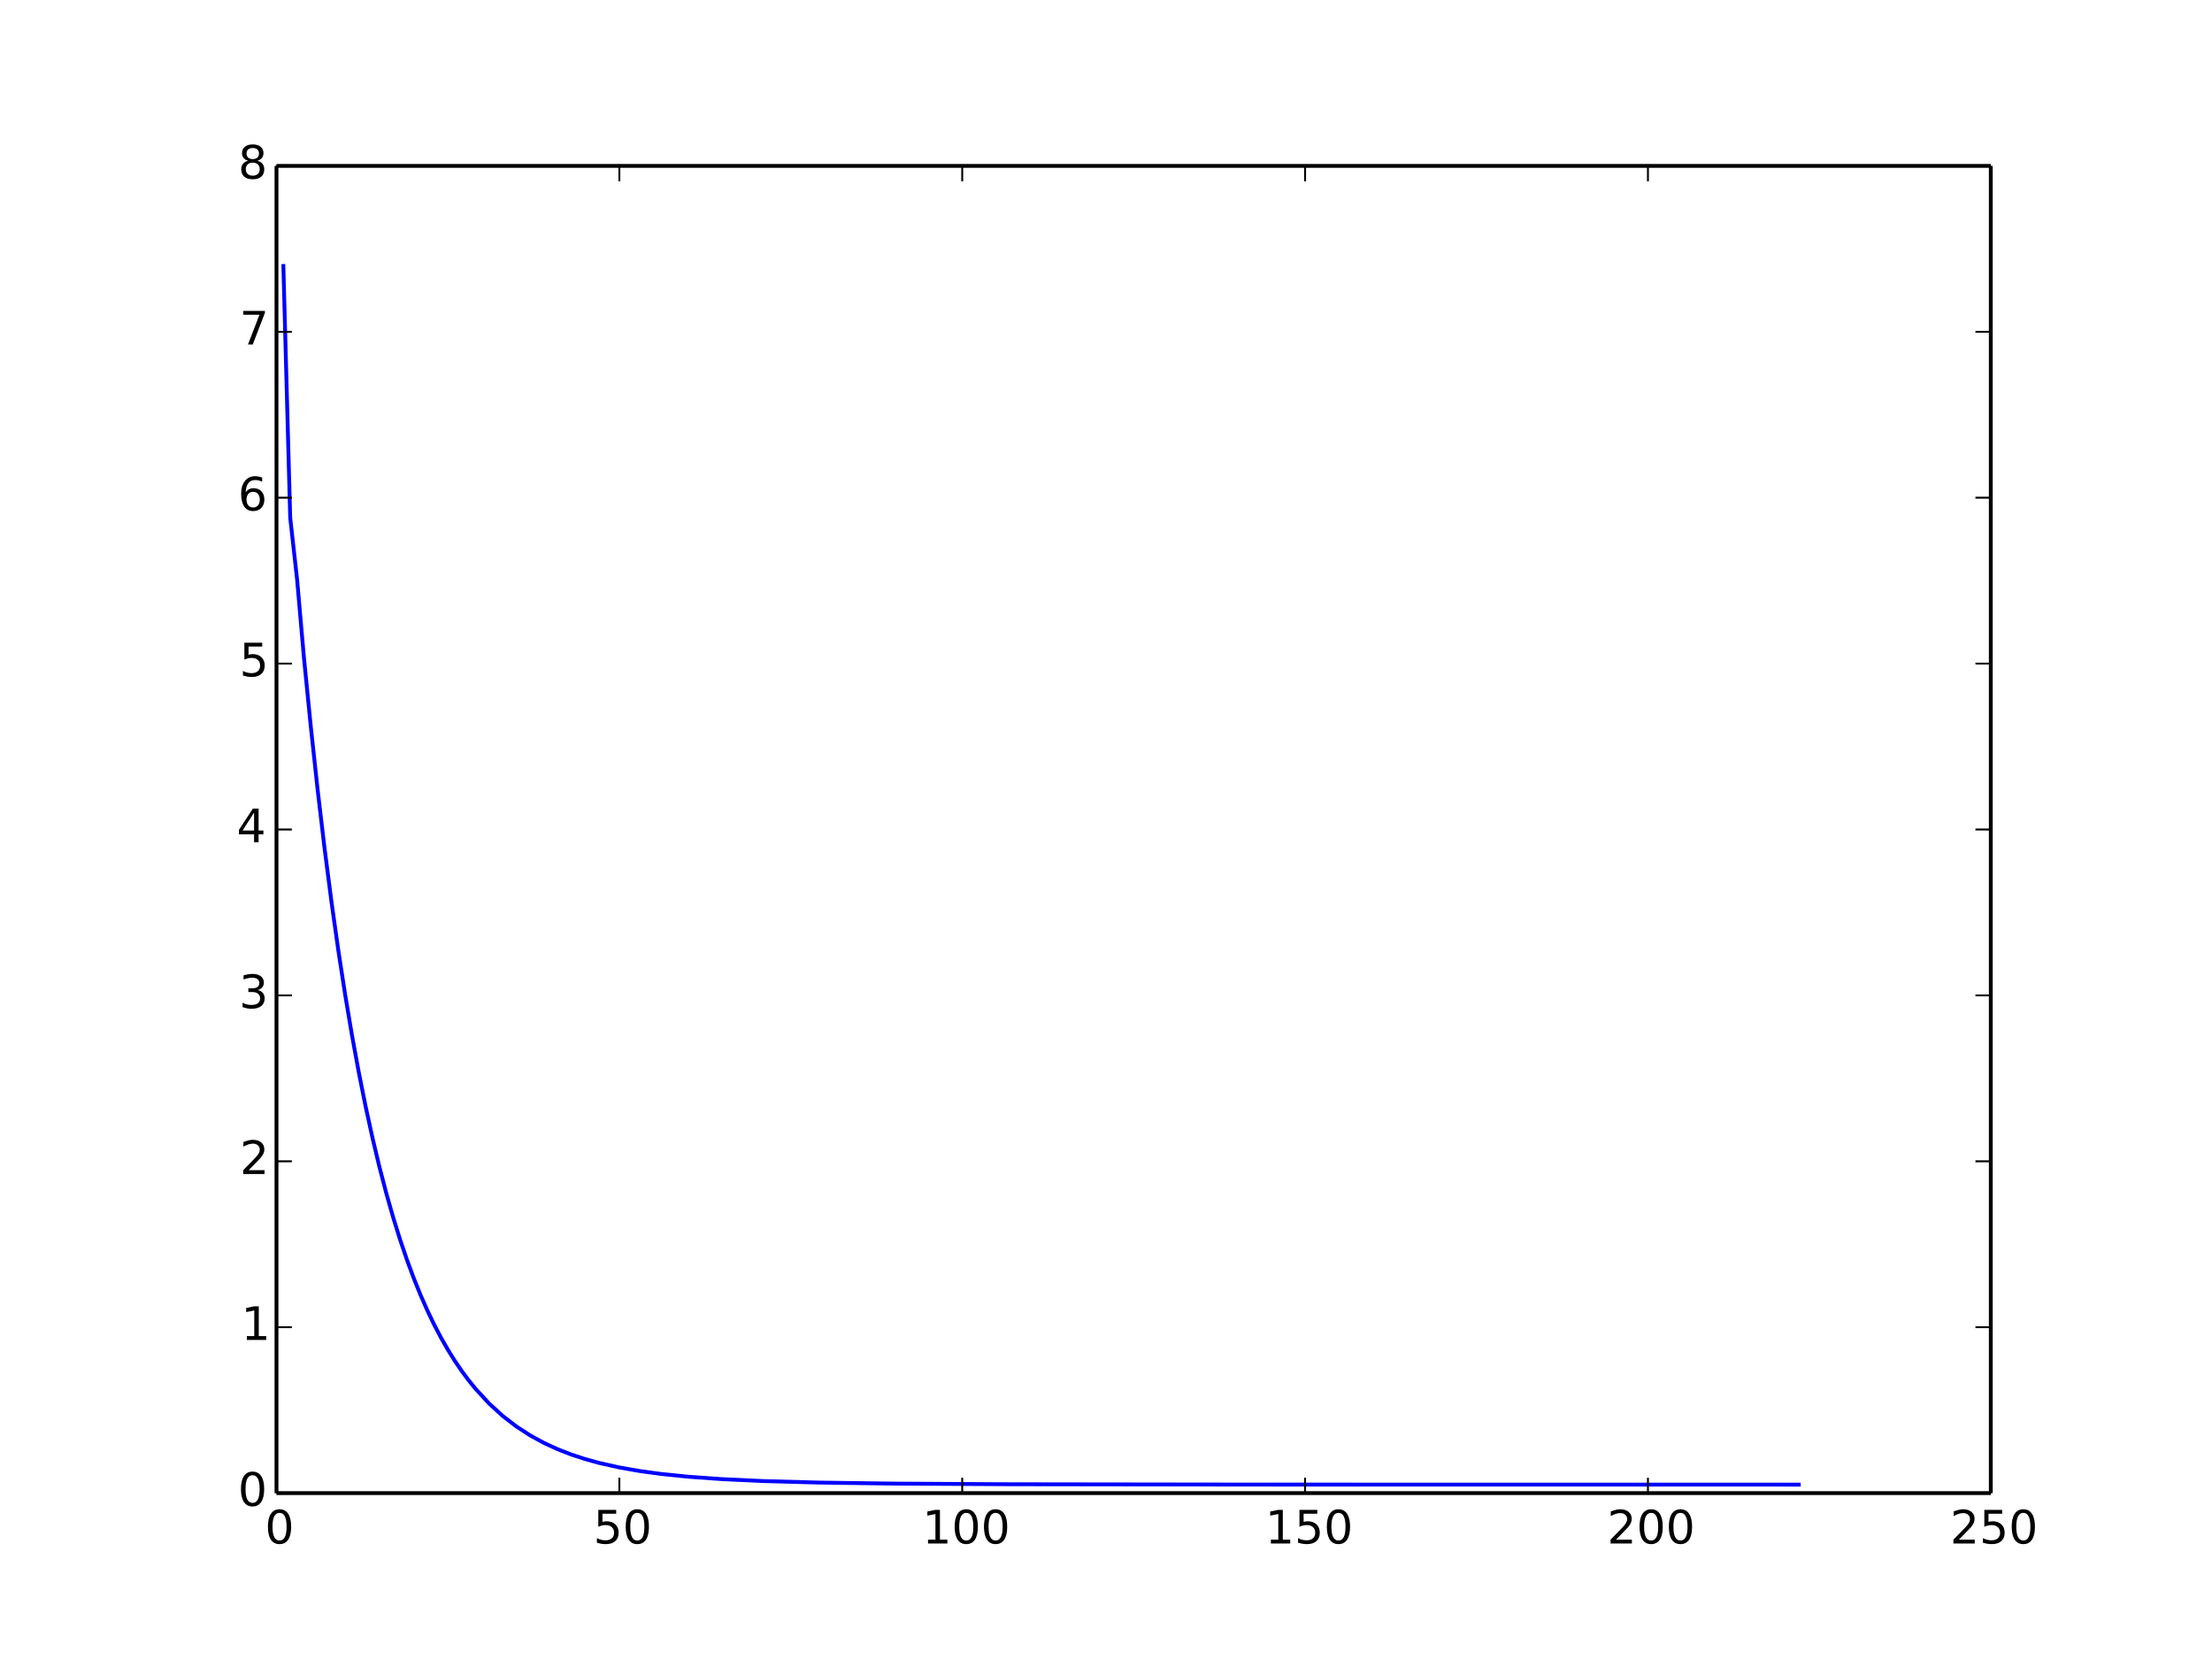
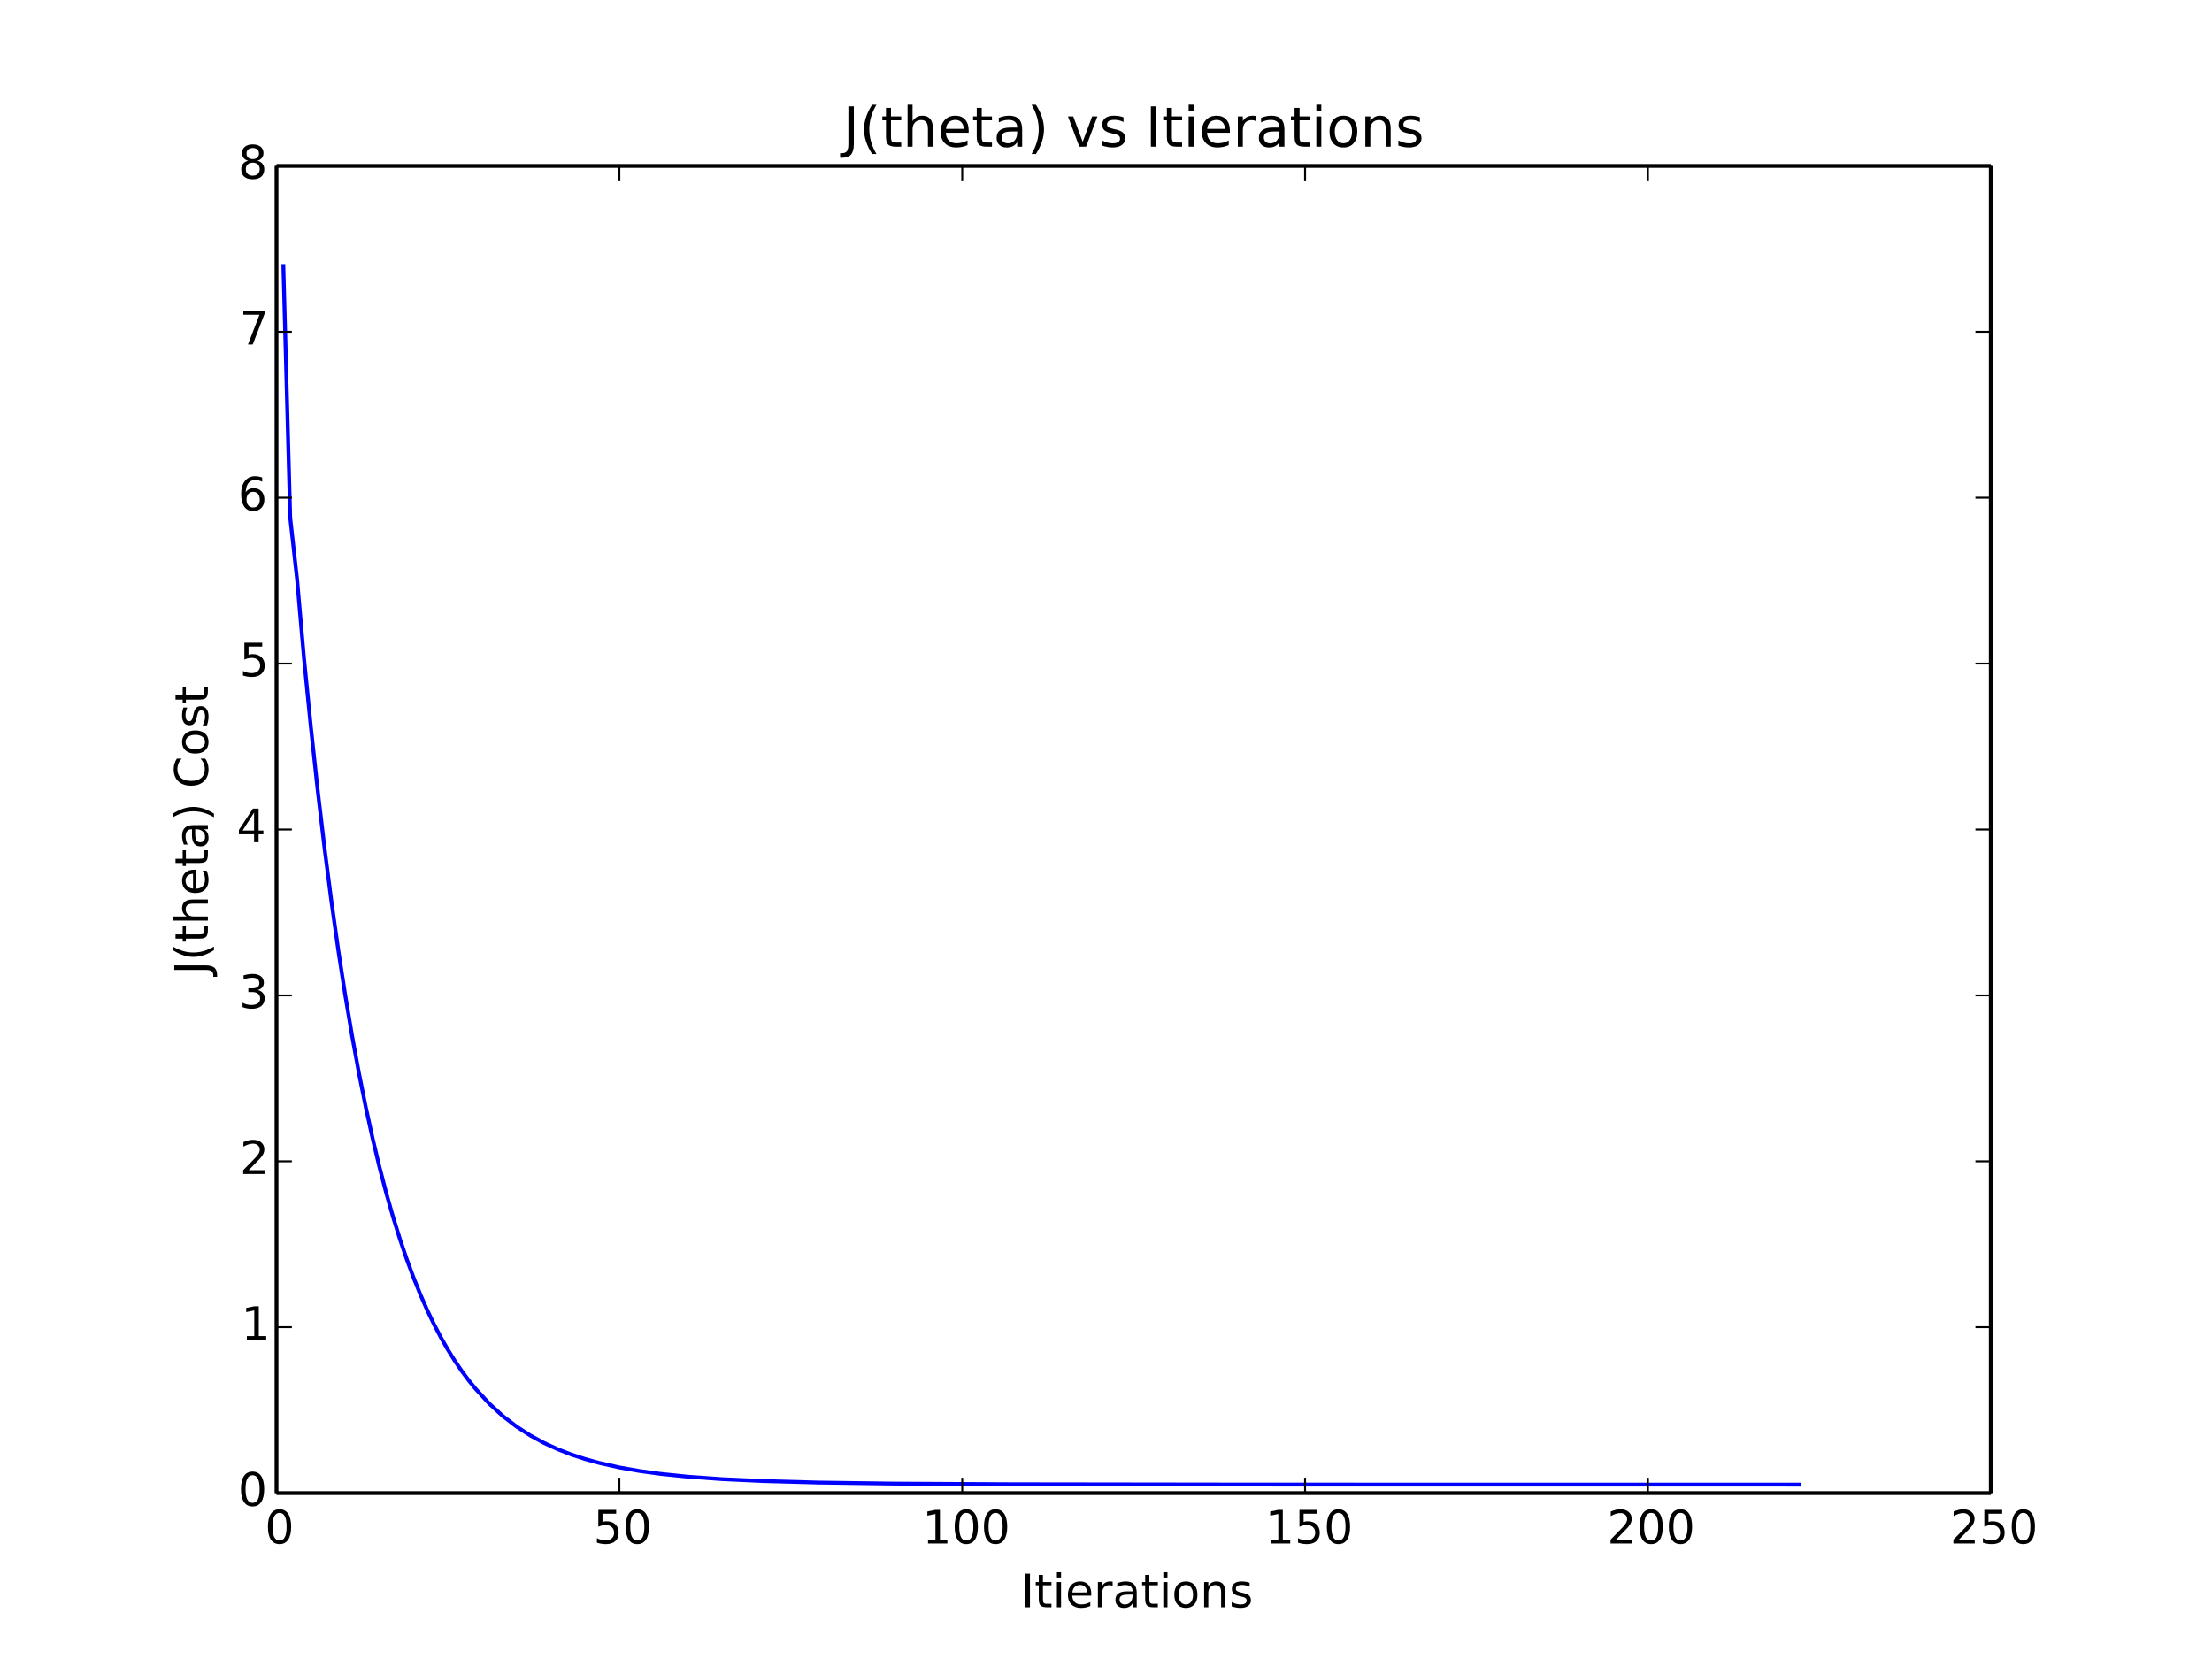
<svg xmlns="http://www.w3.org/2000/svg" xmlns:xlink="http://www.w3.org/1999/xlink" height="432pt" version="1.1" viewBox="0 0 576 432" width="576pt">
  <defs>
    <style type="text/css">
*{stroke-linecap:butt;stroke-linejoin:round;}
  </style>
  </defs>
  <g id="figure_1">
    <g id="patch_1">
      <path d=" M0 432 L576 432 L576 0 L0 0 z " style="fill:#ffffff;" />
    </g>
    <g id="axes_1">
      <g id="patch_2">
        <path d=" M72 388.8 L518.4 388.8 L518.4 43.2 L72 43.2 z " style="fill:#ffffff;" />
      </g>
      <g id="line2d_1">
        <path clip-path="url(#p7ff5b81e1d)" d=" M73.786 69.26 L75.571 134.856 L77.357 150.827 L79.142 171.255 L80.928 189.171 L82.714 205.682 L84.499 220.786 L86.285 234.619 L88.07 247.287 L89.856 258.888 L91.642 269.512 L93.427 279.243 L95.213 288.156 L96.998 296.32 L98.784 303.798 L100.57 310.649 L102.355 316.925 L104.141 322.674 L105.926 327.943 L107.712 332.77 L109.498 337.194 L111.283 341.247 L113.069 344.963 L114.854 348.368 L116.64 351.49 L118.426 354.351 L120.211 356.975 L121.997 359.38 L123.782 361.586 L127.354 365.464 L130.925 368.726 L134.496 371.473 L138.067 373.785 L141.638 375.734 L145.21 377.377 L148.781 378.763 L152.352 379.933 L155.923 380.921 L161.28 382.125 L166.637 383.062 L171.994 383.794 L179.136 384.528 L188.064 385.168 L198.778 385.666 L213.062 386.056 L232.704 386.327 L263.059 386.494 L327.341 386.579 L468.403 386.595 L468.403 386.595" style="fill:none;stroke:#0000ff;stroke-linecap:square;" />
      </g>
      <g id="matplotlib.axis_1">
        <g id="xtick_1">
          <g id="line2d_2">
            <defs>
              <path d=" M0 0 L0 -4" id="mc7db9fdffb" style="stroke:#000000;stroke-width:0.5;" />
            </defs>
            <g>
              <use style="stroke:#000000;stroke-width:0.5;" x="72.0" xlink:href="#mc7db9fdffb" y="388.8" />
            </g>
          </g>
          <g id="line2d_3">
            <defs>
              <path d=" M0 0 L0 4" id="m5a7d422ac3" style="stroke:#000000;stroke-width:0.5;" />
            </defs>
            <g>
              <use style="stroke:#000000;stroke-width:0.5;" x="72.0" xlink:href="#m5a7d422ac3" y="43.2" />
            </g>
          </g>
          <g id="text_1">
            <defs>
              <path d=" M31.781 66.406 Q24.172 66.406 20.328 58.906 Q16.5 51.422 16.5 36.375 Q16.5 21.391 20.328 13.891 Q24.172 6.391 31.781 6.391 Q39.453 6.391 43.281 13.891 Q47.125 21.391 47.125 36.375 Q47.125 51.422 43.281 58.906 Q39.453 66.406 31.781 66.406 M31.781 74.219 Q44.047 74.219 50.516 64.516 Q56.984 54.828 56.984 36.375 Q56.984 17.969 50.516 8.266 Q44.047 -1.422 31.781 -1.422 Q19.531 -1.422 13.062 8.266 Q6.594 17.969 6.594 36.375 Q6.594 54.828 13.062 64.516 Q19.531 74.219 31.781 74.219" id="DejaVuSans-30" />
            </defs>
            <g transform="translate(68.97656 401.9181)scale(0.12 -0.12)">
              <use xlink:href="#DejaVuSans-30" />
            </g>
          </g>
        </g>
        <g id="xtick_2">
          <g id="line2d_4">
            <g>
              <use style="stroke:#000000;stroke-width:0.5;" x="161.28" xlink:href="#mc7db9fdffb" y="388.8" />
            </g>
          </g>
          <g id="line2d_5">
            <g>
              <use style="stroke:#000000;stroke-width:0.5;" x="161.28" xlink:href="#m5a7d422ac3" y="43.2" />
            </g>
          </g>
          <g id="text_2">
            <defs>
              <path d=" M10.797 72.906 L49.516 72.906 L49.516 64.594 L19.828 64.594 L19.828 46.734 Q21.969 47.469 24.109 47.828 Q26.266 48.188 28.422 48.188 Q40.625 48.188 47.75 41.5 Q54.891 34.812 54.891 23.391 Q54.891 11.625 47.562 5.094 Q40.234 -1.422 26.906 -1.422 Q22.312 -1.422 17.547 -0.641 Q12.797 0.141 7.719 1.703 L7.719 11.625 Q12.109 9.234 16.797 8.062 Q21.484 6.891 26.703 6.891 Q35.156 6.891 40.078 11.328 Q45.016 15.766 45.016 23.391 Q45.016 31 40.078 35.438 Q35.156 39.891 26.703 39.891 Q22.75 39.891 18.812 39.016 Q14.891 38.141 10.797 36.281 z " id="DejaVuSans-35" />
            </defs>
            <g transform="translate(154.5066 401.9181)scale(0.12 -0.12)">
              <use xlink:href="#DejaVuSans-35" />
              <use x="63.623" xlink:href="#DejaVuSans-30" />
            </g>
          </g>
        </g>
        <g id="xtick_3">
          <g id="line2d_6">
            <g>
              <use style="stroke:#000000;stroke-width:0.5;" x="250.56" xlink:href="#mc7db9fdffb" y="388.8" />
            </g>
          </g>
          <g id="line2d_7">
            <g>
              <use style="stroke:#000000;stroke-width:0.5;" x="250.56" xlink:href="#m5a7d422ac3" y="43.2" />
            </g>
          </g>
          <g id="text_3">
            <defs>
              <path d=" M12.406 8.297 L28.516 8.297 L28.516 63.922 L10.984 60.406 L10.984 69.391 L28.422 72.906 L38.281 72.906 L38.281 8.297 L54.391 8.297 L54.391 0 L12.406 0 z " id="DejaVuSans-31" />
            </defs>
            <g transform="translate(240.165 401.9181)scale(0.12 -0.12)">
              <use xlink:href="#DejaVuSans-31" />
              <use x="63.623" xlink:href="#DejaVuSans-30" />
              <use x="127.246" xlink:href="#DejaVuSans-30" />
            </g>
          </g>
        </g>
        <g id="xtick_4">
          <g id="line2d_8">
            <g>
              <use style="stroke:#000000;stroke-width:0.5;" x="339.84" xlink:href="#mc7db9fdffb" y="388.8" />
            </g>
          </g>
          <g id="line2d_9">
            <g>
              <use style="stroke:#000000;stroke-width:0.5;" x="339.84" xlink:href="#m5a7d422ac3" y="43.2" />
            </g>
          </g>
          <g id="text_4">
            <g transform="translate(329.445 401.9181)scale(0.12 -0.12)">
              <use xlink:href="#DejaVuSans-31" />
              <use x="63.623" xlink:href="#DejaVuSans-35" />
              <use x="127.246" xlink:href="#DejaVuSans-30" />
            </g>
          </g>
        </g>
        <g id="xtick_5">
          <g id="line2d_10">
            <g>
              <use style="stroke:#000000;stroke-width:0.5;" x="429.12" xlink:href="#mc7db9fdffb" y="388.8" />
            </g>
          </g>
          <g id="line2d_11">
            <g>
              <use style="stroke:#000000;stroke-width:0.5;" x="429.12" xlink:href="#m5a7d422ac3" y="43.2" />
            </g>
          </g>
          <g id="text_5">
            <defs>
              <path d=" M19.188 8.297 L53.609 8.297 L53.609 0 L7.328 0 L7.328 8.297 Q12.938 14.109 22.625 23.891 Q32.328 33.688 34.812 36.531 Q39.547 41.844 41.422 45.531 Q43.312 49.219 43.312 52.781 Q43.312 58.594 39.234 62.25 Q35.156 65.922 28.609 65.922 Q23.969 65.922 18.812 64.312 Q13.672 62.703 7.812 59.422 L7.812 69.391 Q13.766 71.781 18.938 73 Q24.125 74.219 28.422 74.219 Q39.75 74.219 46.484 68.547 Q53.219 62.891 53.219 53.422 Q53.219 48.922 51.531 44.891 Q49.859 40.875 45.406 35.406 Q44.188 33.984 37.641 27.219 Q31.109 20.453 19.188 8.297" id="DejaVuSans-32" />
            </defs>
            <g transform="translate(418.5056 401.9181)scale(0.12 -0.12)">
              <use xlink:href="#DejaVuSans-32" />
              <use x="63.623" xlink:href="#DejaVuSans-30" />
              <use x="127.246" xlink:href="#DejaVuSans-30" />
            </g>
          </g>
        </g>
        <g id="xtick_6">
          <g id="line2d_12">
            <g>
              <use style="stroke:#000000;stroke-width:0.5;" x="518.4" xlink:href="#mc7db9fdffb" y="388.8" />
            </g>
          </g>
          <g id="line2d_13">
            <g>
              <use style="stroke:#000000;stroke-width:0.5;" x="518.4" xlink:href="#m5a7d422ac3" y="43.2" />
            </g>
          </g>
          <g id="text_6">
            <g transform="translate(507.7856 401.9181)scale(0.12 -0.12)">
              <use xlink:href="#DejaVuSans-32" />
              <use x="63.623" xlink:href="#DejaVuSans-35" />
              <use x="127.246" xlink:href="#DejaVuSans-30" />
            </g>
          </g>
        </g>
+         <g id="text_7">
+           <defs>
+             <path d=" M9.422 54.688 L18.406 54.688 L18.406 0 L9.422 0 z  M9.422 75.984 L18.406 75.984 L18.406 64.594 L9.422 64.594 z " id="DejaVuSans-69" />
+             <path d=" M9.812 72.906 L19.672 72.906 L19.672 0 L9.812 0 z " id="DejaVuSans-49" />
+             <path d=" M30.609 48.391 Q23.391 48.391 19.188 42.75 Q14.984 37.109 14.984 27.297 Q14.984 17.484 19.156 11.844 Q23.344 6.203 30.609 6.203 Q37.797 6.203 41.984 11.859 Q46.188 17.531 46.188 27.297 Q46.188 37.016 41.984 42.703 Q37.797 48.391 30.609 48.391 M30.609 56 Q42.328 56 49.016 48.375 Q55.719 40.766 55.719 27.297 Q55.719 13.875 49.016 6.219 Q42.328 -1.422 30.609 -1.422 Q18.844 -1.422 12.172 6.219 Q5.516 13.875 5.516 27.297 Q5.516 40.766 12.172 48.375 Q18.844 56 30.609 56" id="DejaVuSans-6f" />
+             <path d=" M54.891 33.016 L54.891 0 L45.906 0 L45.906 32.719 Q45.906 40.484 42.875 44.328 Q39.844 48.188 33.797 48.188 Q26.516 48.188 22.312 43.547 Q18.109 38.922 18.109 30.906 L18.109 0 L9.078 0 L9.078 54.688 L18.109 54.688 L18.109 46.188 Q21.344 51.125 25.703 53.562 Q30.078 56 35.797 56 Q45.219 56 50.047 50.172 Q54.891 44.344 54.891 33.016" id="DejaVuSans-6e" />
+             <path d=" M44.281 53.078 L44.281 44.578 Q40.484 46.531 36.375 47.5 Q32.281 48.484 27.875 48.484 Q21.188 48.484 17.844 46.438 Q14.5 44.391 14.5 40.281 Q14.5 37.156 16.891 35.375 Q19.281 33.594 26.516 31.984 L29.594 31.297 Q39.156 29.25 43.188 25.516 Q47.219 21.781 47.219 15.094 Q47.219 7.469 41.188 3.016 Q35.156 -1.422 24.609 -1.422 Q20.219 -1.422 15.453 -0.562 Q10.688 0.297 5.422 2 L5.422 11.281 Q10.406 8.688 15.234 7.391 Q20.062 6.109 24.812 6.109 Q31.156 6.109 34.562 8.281 Q37.984 10.453 37.984 14.406 Q37.984 18.062 35.516 20.016 Q33.062 21.969 24.703 23.781 L21.578 24.516 Q13.234 26.266 9.516 29.906 Q5.812 33.547 5.812 39.891 Q5.812 47.609 11.281 51.797 Q16.75 56 26.812 56 Q31.781 56 36.172 55.266 Q40.578 54.547 44.281 53.078" id="DejaVuSans-73" />
+             <path d=" M41.109 46.297 Q39.594 47.172 37.812 47.578 Q36.031 48 33.891 48 Q26.266 48 22.188 43.047 Q18.109 38.094 18.109 28.812 L18.109 0 L9.078 0 L9.078 54.688 L18.109 54.688 L18.109 46.188 Q20.953 51.172 25.484 53.578 Q30.031 56 36.531 56 Q37.453 56 38.578 55.875 Q39.703 55.766 41.062 55.516 z " id="DejaVuSans-72" />
+             <path d=" M18.312 70.219 L18.312 54.688 L36.812 54.688 L36.812 47.703 L18.312 47.703 L18.312 18.016 Q18.312 11.328 20.141 9.422 Q21.969 7.516 27.594 7.516 L36.812 7.516 L36.812 0 L27.594 0 Q17.188 0 13.234 3.875 Q9.281 7.766 9.281 18.016 L9.281 47.703 L2.688 47.703 L2.688 54.688 L9.281 54.688 L9.281 70.219 z " id="DejaVuSans-74" />
+             <path d=" M34.281 27.484 Q23.391 27.484 19.188 25 Q14.984 22.516 14.984 16.5 Q14.984 11.719 18.141 8.906 Q21.297 6.109 26.703 6.109 Q34.188 6.109 38.703 11.406 Q43.219 16.703 43.219 25.484 L43.219 27.484 z  M52.203 31.203 L52.203 0 L43.219 0 L43.219 8.297 Q40.141 3.328 35.547 0.953 Q30.953 -1.422 24.312 -1.422 Q15.922 -1.422 10.953 3.297 Q6 8.016 6 15.922 Q6 25.141 12.172 29.828 Q18.359 34.516 30.609 34.516 L43.219 34.516 L43.219 35.406 Q43.219 41.609 39.141 45 Q35.062 48.391 27.688 48.391 Q23 48.391 18.547 47.266 Q14.109 46.141 10.016 43.891 L10.016 52.203 Q14.938 54.109 19.578 55.047 Q24.219 56 28.609 56 Q40.484 56 46.344 49.844 Q52.203 43.703 52.203 31.203" id="DejaVuSans-61" />
+             <path d=" M56.203 29.594 L56.203 25.203 L14.891 25.203 Q15.484 15.922 20.484 11.062 Q25.484 6.203 34.422 6.203 Q39.594 6.203 44.453 7.469 Q49.312 8.734 54.109 11.281 L54.109 2.781 Q49.266 0.734 44.188 -0.344 Q39.109 -1.422 33.891 -1.422 Q20.797 -1.422 13.156 6.188 Q5.516 13.812 5.516 26.812 Q5.516 40.234 12.766 48.109 Q20.016 56 32.328 56 Q43.359 56 49.781 48.891 Q56.203 41.797 56.203 29.594 M47.219 32.234 Q47.125 39.594 43.094 43.984 Q39.062 48.391 32.422 48.391 Q24.906 48.391 20.391 44.141 Q15.875 39.891 15.188 32.172 z " id="DejaVuSans-65" />
+           </defs>
+           <g transform="translate(265.8384 418.5319)scale(0.12 -0.12)">
+             <use xlink:href="#DejaVuSans-49" />
+             <use x="29.492" xlink:href="#DejaVuSans-74" />
+             <use x="68.701" xlink:href="#DejaVuSans-69" />
+             <use x="96.484" xlink:href="#DejaVuSans-65" />
+             <use x="158.008" xlink:href="#DejaVuSans-72" />
+             <use x="199.121" xlink:href="#DejaVuSans-61" />
+             <use x="260.4" xlink:href="#DejaVuSans-74" />
+             <use x="299.609" xlink:href="#DejaVuSans-69" />
+             <use x="327.393" xlink:href="#DejaVuSans-6f" />
+             <use x="388.574" xlink:href="#DejaVuSans-6e" />
+             <use x="451.953" xlink:href="#DejaVuSans-73" />
+           </g>
+         </g>
      </g>
      <g id="matplotlib.axis_2">
        <g id="ytick_1">
          <g id="line2d_14">
            <defs>
              <path d=" M0 0 L4 0" id="md7965d1ba0" style="stroke:#000000;stroke-width:0.5;" />
            </defs>
            <g>
              <use style="stroke:#000000;stroke-width:0.5;" x="72.0" xlink:href="#md7965d1ba0" y="388.8" />
            </g>
          </g>
          <g id="line2d_15">
            <defs>
              <path d=" M0 0 L-4 0" id="md9a1c1a7cd" style="stroke:#000000;stroke-width:0.5;" />
            </defs>
            <g>
              <use style="stroke:#000000;stroke-width:0.5;" x="518.4" xlink:href="#md9a1c1a7cd" y="388.8" />
            </g>
          </g>
-           <g id="text_7">
+           <g id="text_8">
            <g transform="translate(61.95312 392.1112)scale(0.12 -0.12)">
              <use xlink:href="#DejaVuSans-30" />
            </g>
          </g>
        </g>
        <g id="ytick_2">
          <g id="line2d_16">
            <g>
              <use style="stroke:#000000;stroke-width:0.5;" x="72.0" xlink:href="#md7965d1ba0" y="345.6" />
            </g>
          </g>
          <g id="line2d_17">
            <g>
              <use style="stroke:#000000;stroke-width:0.5;" x="518.4" xlink:href="#md9a1c1a7cd" y="345.6" />
            </g>
          </g>
-           <g id="text_8">
+           <g id="text_9">
            <g transform="translate(62.79125 348.9112)scale(0.12 -0.12)">
              <use xlink:href="#DejaVuSans-31" />
            </g>
          </g>
        </g>
        <g id="ytick_3">
          <g id="line2d_18">
            <g>
              <use style="stroke:#000000;stroke-width:0.5;" x="72.0" xlink:href="#md7965d1ba0" y="302.4" />
            </g>
          </g>
          <g id="line2d_19">
            <g>
              <use style="stroke:#000000;stroke-width:0.5;" x="518.4" xlink:href="#md9a1c1a7cd" y="302.4" />
            </g>
          </g>
-           <g id="text_9">
+           <g id="text_10">
            <g transform="translate(62.44625 305.7113)scale(0.12 -0.12)">
              <use xlink:href="#DejaVuSans-32" />
            </g>
          </g>
        </g>
        <g id="ytick_4">
          <g id="line2d_20">
            <g>
              <use style="stroke:#000000;stroke-width:0.5;" x="72.0" xlink:href="#md7965d1ba0" y="259.2" />
            </g>
          </g>
          <g id="line2d_21">
            <g>
              <use style="stroke:#000000;stroke-width:0.5;" x="518.4" xlink:href="#md9a1c1a7cd" y="259.2" />
            </g>
          </g>
-           <g id="text_10">
+           <g id="text_11">
            <defs>
              <path d=" M40.578 39.312 Q47.656 37.797 51.625 33 Q55.609 28.219 55.609 21.188 Q55.609 10.406 48.188 4.484 Q40.766 -1.422 27.094 -1.422 Q22.516 -1.422 17.656 -0.516 Q12.797 0.391 7.625 2.203 L7.625 11.719 Q11.719 9.328 16.594 8.109 Q21.484 6.891 26.812 6.891 Q36.078 6.891 40.938 10.547 Q45.797 14.203 45.797 21.188 Q45.797 27.641 41.281 31.266 Q36.766 34.906 28.719 34.906 L20.219 34.906 L20.219 43.016 L29.109 43.016 Q36.375 43.016 40.234 45.922 Q44.094 48.828 44.094 54.297 Q44.094 59.906 40.109 62.906 Q36.141 65.922 28.719 65.922 Q24.656 65.922 20.016 65.031 Q15.375 64.156 9.812 62.312 L9.812 71.094 Q15.438 72.656 20.344 73.438 Q25.25 74.219 29.594 74.219 Q40.828 74.219 47.359 69.109 Q53.906 64.016 53.906 55.328 Q53.906 49.266 50.438 45.094 Q46.969 40.922 40.578 39.312" id="DejaVuSans-33" />
            </defs>
            <g transform="translate(62.24188 262.5113)scale(0.12 -0.12)">
              <use xlink:href="#DejaVuSans-33" />
            </g>
          </g>
        </g>
        <g id="ytick_5">
          <g id="line2d_22">
            <g>
              <use style="stroke:#000000;stroke-width:0.5;" x="72.0" xlink:href="#md7965d1ba0" y="216.0" />
            </g>
          </g>
          <g id="line2d_23">
            <g>
              <use style="stroke:#000000;stroke-width:0.5;" x="518.4" xlink:href="#md9a1c1a7cd" y="216.0" />
            </g>
          </g>
-           <g id="text_11">
+           <g id="text_12">
            <defs>
              <path d=" M37.797 64.312 L12.891 25.391 L37.797 25.391 z  M35.203 72.906 L47.609 72.906 L47.609 25.391 L58.016 25.391 L58.016 17.188 L47.609 17.188 L47.609 0 L37.797 0 L37.797 17.188 L4.891 17.188 L4.891 26.703 z " id="DejaVuSans-34" />
            </defs>
            <g transform="translate(61.625 219.3113)scale(0.12 -0.12)">
              <use xlink:href="#DejaVuSans-34" />
            </g>
          </g>
        </g>
        <g id="ytick_6">
          <g id="line2d_24">
            <g>
              <use style="stroke:#000000;stroke-width:0.5;" x="72.0" xlink:href="#md7965d1ba0" y="172.8" />
            </g>
          </g>
          <g id="line2d_25">
            <g>
              <use style="stroke:#000000;stroke-width:0.5;" x="518.4" xlink:href="#md9a1c1a7cd" y="172.8" />
            </g>
          </g>
-           <g id="text_12">
+           <g id="text_13">
            <g transform="translate(62.33937 176.1113)scale(0.12 -0.12)">
              <use xlink:href="#DejaVuSans-35" />
            </g>
          </g>
        </g>
        <g id="ytick_7">
          <g id="line2d_26">
            <g>
              <use style="stroke:#000000;stroke-width:0.5;" x="72.0" xlink:href="#md7965d1ba0" y="129.6" />
            </g>
          </g>
          <g id="line2d_27">
            <g>
              <use style="stroke:#000000;stroke-width:0.5;" x="518.4" xlink:href="#md9a1c1a7cd" y="129.6" />
            </g>
          </g>
-           <g id="text_13">
+           <g id="text_14">
            <defs>
              <path d=" M33.016 40.375 Q26.375 40.375 22.484 35.828 Q18.609 31.297 18.609 23.391 Q18.609 15.531 22.484 10.953 Q26.375 6.391 33.016 6.391 Q39.656 6.391 43.531 10.953 Q47.406 15.531 47.406 23.391 Q47.406 31.297 43.531 35.828 Q39.656 40.375 33.016 40.375 M52.594 71.297 L52.594 62.312 Q48.875 64.062 45.094 64.984 Q41.312 65.922 37.594 65.922 Q27.828 65.922 22.672 59.328 Q17.531 52.734 16.797 39.406 Q19.672 43.656 24.016 45.922 Q28.375 48.188 33.594 48.188 Q44.578 48.188 50.953 41.516 Q57.328 34.859 57.328 23.391 Q57.328 12.156 50.688 5.359 Q44.047 -1.422 33.016 -1.422 Q20.359 -1.422 13.672 8.266 Q6.984 17.969 6.984 36.375 Q6.984 53.656 15.188 63.938 Q23.391 74.219 37.203 74.219 Q40.922 74.219 44.703 73.484 Q48.484 72.75 52.594 71.297" id="DejaVuSans-36" />
            </defs>
            <g transform="translate(61.95875 132.9112)scale(0.12 -0.12)">
              <use xlink:href="#DejaVuSans-36" />
            </g>
          </g>
        </g>
        <g id="ytick_8">
          <g id="line2d_28">
            <g>
              <use style="stroke:#000000;stroke-width:0.5;" x="72.0" xlink:href="#md7965d1ba0" y="86.4" />
            </g>
          </g>
          <g id="line2d_29">
            <g>
              <use style="stroke:#000000;stroke-width:0.5;" x="518.4" xlink:href="#md9a1c1a7cd" y="86.4" />
            </g>
          </g>
-           <g id="text_14">
+           <g id="text_15">
            <defs>
              <path d=" M8.203 72.906 L55.078 72.906 L55.078 68.703 L28.609 0 L18.312 0 L43.219 64.594 L8.203 64.594 z " id="DejaVuSans-37" />
            </defs>
            <g transform="translate(62.375 89.71125)scale(0.12 -0.12)">
              <use xlink:href="#DejaVuSans-37" />
            </g>
          </g>
        </g>
        <g id="ytick_9">
          <g id="line2d_30">
            <g>
              <use style="stroke:#000000;stroke-width:0.5;" x="72.0" xlink:href="#md7965d1ba0" y="43.2" />
            </g>
          </g>
          <g id="line2d_31">
            <g>
              <use style="stroke:#000000;stroke-width:0.5;" x="518.4" xlink:href="#md9a1c1a7cd" y="43.2" />
            </g>
          </g>
-           <g id="text_15">
+           <g id="text_16">
            <defs>
              <path d=" M31.781 34.625 Q24.75 34.625 20.719 30.859 Q16.703 27.094 16.703 20.516 Q16.703 13.922 20.719 10.156 Q24.75 6.391 31.781 6.391 Q38.812 6.391 42.859 10.172 Q46.922 13.969 46.922 20.516 Q46.922 27.094 42.891 30.859 Q38.875 34.625 31.781 34.625 M21.922 38.812 Q15.578 40.375 12.031 44.719 Q8.5 49.078 8.5 55.328 Q8.5 64.062 14.719 69.141 Q20.953 74.219 31.781 74.219 Q42.672 74.219 48.875 69.141 Q55.078 64.062 55.078 55.328 Q55.078 49.078 51.531 44.719 Q48 40.375 41.703 38.812 Q48.828 37.156 52.797 32.312 Q56.781 27.484 56.781 20.516 Q56.781 9.906 50.312 4.234 Q43.844 -1.422 31.781 -1.422 Q19.734 -1.422 13.25 4.234 Q6.781 9.906 6.781 20.516 Q6.781 27.484 10.781 32.312 Q14.797 37.156 21.922 38.812 M18.312 54.391 Q18.312 48.734 21.844 45.562 Q25.391 42.391 31.781 42.391 Q38.141 42.391 41.719 45.562 Q45.312 48.734 45.312 54.391 Q45.312 60.062 41.719 63.234 Q38.141 66.406 31.781 66.406 Q25.391 66.406 21.844 63.234 Q18.312 60.062 18.312 54.391" id="DejaVuSans-38" />
            </defs>
            <g transform="translate(62.0 46.51125)scale(0.12 -0.12)">
              <use xlink:href="#DejaVuSans-38" />
            </g>
          </g>
        </g>
+         <g id="text_17">
+           <defs>
+             <path d=" M64.406 67.281 L64.406 56.891 Q59.422 61.531 53.781 63.812 Q48.141 66.109 41.797 66.109 Q29.297 66.109 22.656 58.469 Q16.016 50.828 16.016 36.375 Q16.016 21.969 22.656 14.328 Q29.297 6.688 41.797 6.688 Q48.141 6.688 53.781 8.984 Q59.422 11.281 64.406 15.922 L64.406 5.609 Q59.234 2.094 53.438 0.328 Q47.656 -1.422 41.219 -1.422 Q24.656 -1.422 15.125 8.703 Q5.609 18.844 5.609 36.375 Q5.609 53.953 15.125 64.078 Q24.656 74.219 41.219 74.219 Q47.75 74.219 53.531 72.484 Q59.328 70.75 64.406 67.281" id="DejaVuSans-43" />
+             <path d=" M31 75.875 Q24.469 64.656 21.281 53.656 Q18.109 42.672 18.109 31.391 Q18.109 20.125 21.312 9.062 Q24.516 -2 31 -13.188 L23.188 -13.188 Q15.875 -1.703 12.234 9.375 Q8.594 20.453 8.594 31.391 Q8.594 42.281 12.203 53.312 Q15.828 64.359 23.188 75.875 z " id="DejaVuSans-28" />
+             <path d=" M54.891 33.016 L54.891 0 L45.906 0 L45.906 32.719 Q45.906 40.484 42.875 44.328 Q39.844 48.188 33.797 48.188 Q26.516 48.188 22.312 43.547 Q18.109 38.922 18.109 30.906 L18.109 0 L9.078 0 L9.078 75.984 L18.109 75.984 L18.109 46.188 Q21.344 51.125 25.703 53.562 Q30.078 56 35.797 56 Q45.219 56 50.047 50.172 Q54.891 44.344 54.891 33.016" id="DejaVuSans-68" />
+             <path id="DejaVuSans-20" />
+             <path d=" M8.016 75.875 L15.828 75.875 Q23.141 64.359 26.781 53.312 Q30.422 42.281 30.422 31.391 Q30.422 20.453 26.781 9.375 Q23.141 -1.703 15.828 -13.188 L8.016 -13.188 Q14.5 -2 17.703 9.062 Q20.906 20.125 20.906 31.391 Q20.906 42.672 17.703 53.656 Q14.5 64.656 8.016 75.875" id="DejaVuSans-29" />
+             <path d=" M9.812 72.906 L19.672 72.906 L19.672 5.078 Q19.672 -8.109 14.672 -14.062 Q9.672 -20.016 -1.422 -20.016 L-5.172 -20.016 L-5.172 -11.719 L-2.094 -11.719 Q4.438 -11.719 7.125 -8.047 Q9.812 -4.391 9.812 5.078 z " id="DejaVuSans-4a" />
+           </defs>
+           <g transform="translate(54.12938 253.74)rotate(-90.0)scale(0.12 -0.12)">
+             <use xlink:href="#DejaVuSans-4a" />
+             <use x="29.492" xlink:href="#DejaVuSans-28" />
+             <use x="68.506" xlink:href="#DejaVuSans-74" />
+             <use x="107.715" xlink:href="#DejaVuSans-68" />
+             <use x="171.094" xlink:href="#DejaVuSans-65" />
+             <use x="232.617" xlink:href="#DejaVuSans-74" />
+             <use x="271.826" xlink:href="#DejaVuSans-61" />
+             <use x="333.105" xlink:href="#DejaVuSans-29" />
+             <use x="372.119" xlink:href="#DejaVuSans-20" />
+             <use x="403.906" xlink:href="#DejaVuSans-43" />
+             <use x="473.73" xlink:href="#DejaVuSans-6f" />
+             <use x="534.912" xlink:href="#DejaVuSans-73" />
+             <use x="587.012" xlink:href="#DejaVuSans-74" />
+           </g>
+         </g>
      </g>
      <g id="patch_3">
+         <path d=" M72 388.8 L518.4 388.8" style="fill:none;stroke:#000000;" />
+       </g>
+       <g id="patch_4">
        <path d=" M518.4 388.8 L518.4 43.2" style="fill:none;stroke:#000000;" />
      </g>
-       <g id="patch_4">
+       <g id="patch_5">
        <path d=" M72 43.2 L518.4 43.2" style="fill:none;stroke:#000000;" />
      </g>
-       <g id="patch_5">
+       <g id="patch_6">
        <path d=" M72 388.8 L72 43.2" style="fill:none;stroke:#000000;" />
      </g>
-       <g id="patch_6">
-         <path d=" M72 388.8 L518.4 388.8" style="fill:none;stroke:#000000;" />
+       <g id="text_18">
+         <defs>
+           <path d=" M2.984 54.688 L12.5 54.688 L29.594 8.797 L46.688 54.688 L56.203 54.688 L35.688 0 L23.484 0 z " id="DejaVuSans-76" />
+         </defs>
+         <g transform="translate(219.5055 38.2)scale(0.144 -0.144)">
+           <use xlink:href="#DejaVuSans-4a" />
+           <use x="29.492" xlink:href="#DejaVuSans-28" />
+           <use x="68.506" xlink:href="#DejaVuSans-74" />
+           <use x="107.715" xlink:href="#DejaVuSans-68" />
+           <use x="171.094" xlink:href="#DejaVuSans-65" />
+           <use x="232.617" xlink:href="#DejaVuSans-74" />
+           <use x="271.826" xlink:href="#DejaVuSans-61" />
+           <use x="333.105" xlink:href="#DejaVuSans-29" />
+           <use x="372.119" xlink:href="#DejaVuSans-20" />
+           <use x="403.906" xlink:href="#DejaVuSans-76" />
+           <use x="463.086" xlink:href="#DejaVuSans-73" />
+           <use x="515.186" xlink:href="#DejaVuSans-20" />
+           <use x="546.973" xlink:href="#DejaVuSans-49" />
+           <use x="576.465" xlink:href="#DejaVuSans-74" />
+           <use x="615.674" xlink:href="#DejaVuSans-69" />
+           <use x="643.457" xlink:href="#DejaVuSans-65" />
+           <use x="704.98" xlink:href="#DejaVuSans-72" />
+           <use x="746.094" xlink:href="#DejaVuSans-61" />
+           <use x="807.373" xlink:href="#DejaVuSans-74" />
+           <use x="846.582" xlink:href="#DejaVuSans-69" />
+           <use x="874.365" xlink:href="#DejaVuSans-6f" />
+           <use x="935.547" xlink:href="#DejaVuSans-6e" />
+           <use x="998.926" xlink:href="#DejaVuSans-73" />
+         </g>
      </g>
    </g>
  </g>
  <defs>
    <clipPath id="p7ff5b81e1d">
      <rect height="345.6" width="446.4" x="72.0" y="43.2" />
    </clipPath>
  </defs>
</svg>
